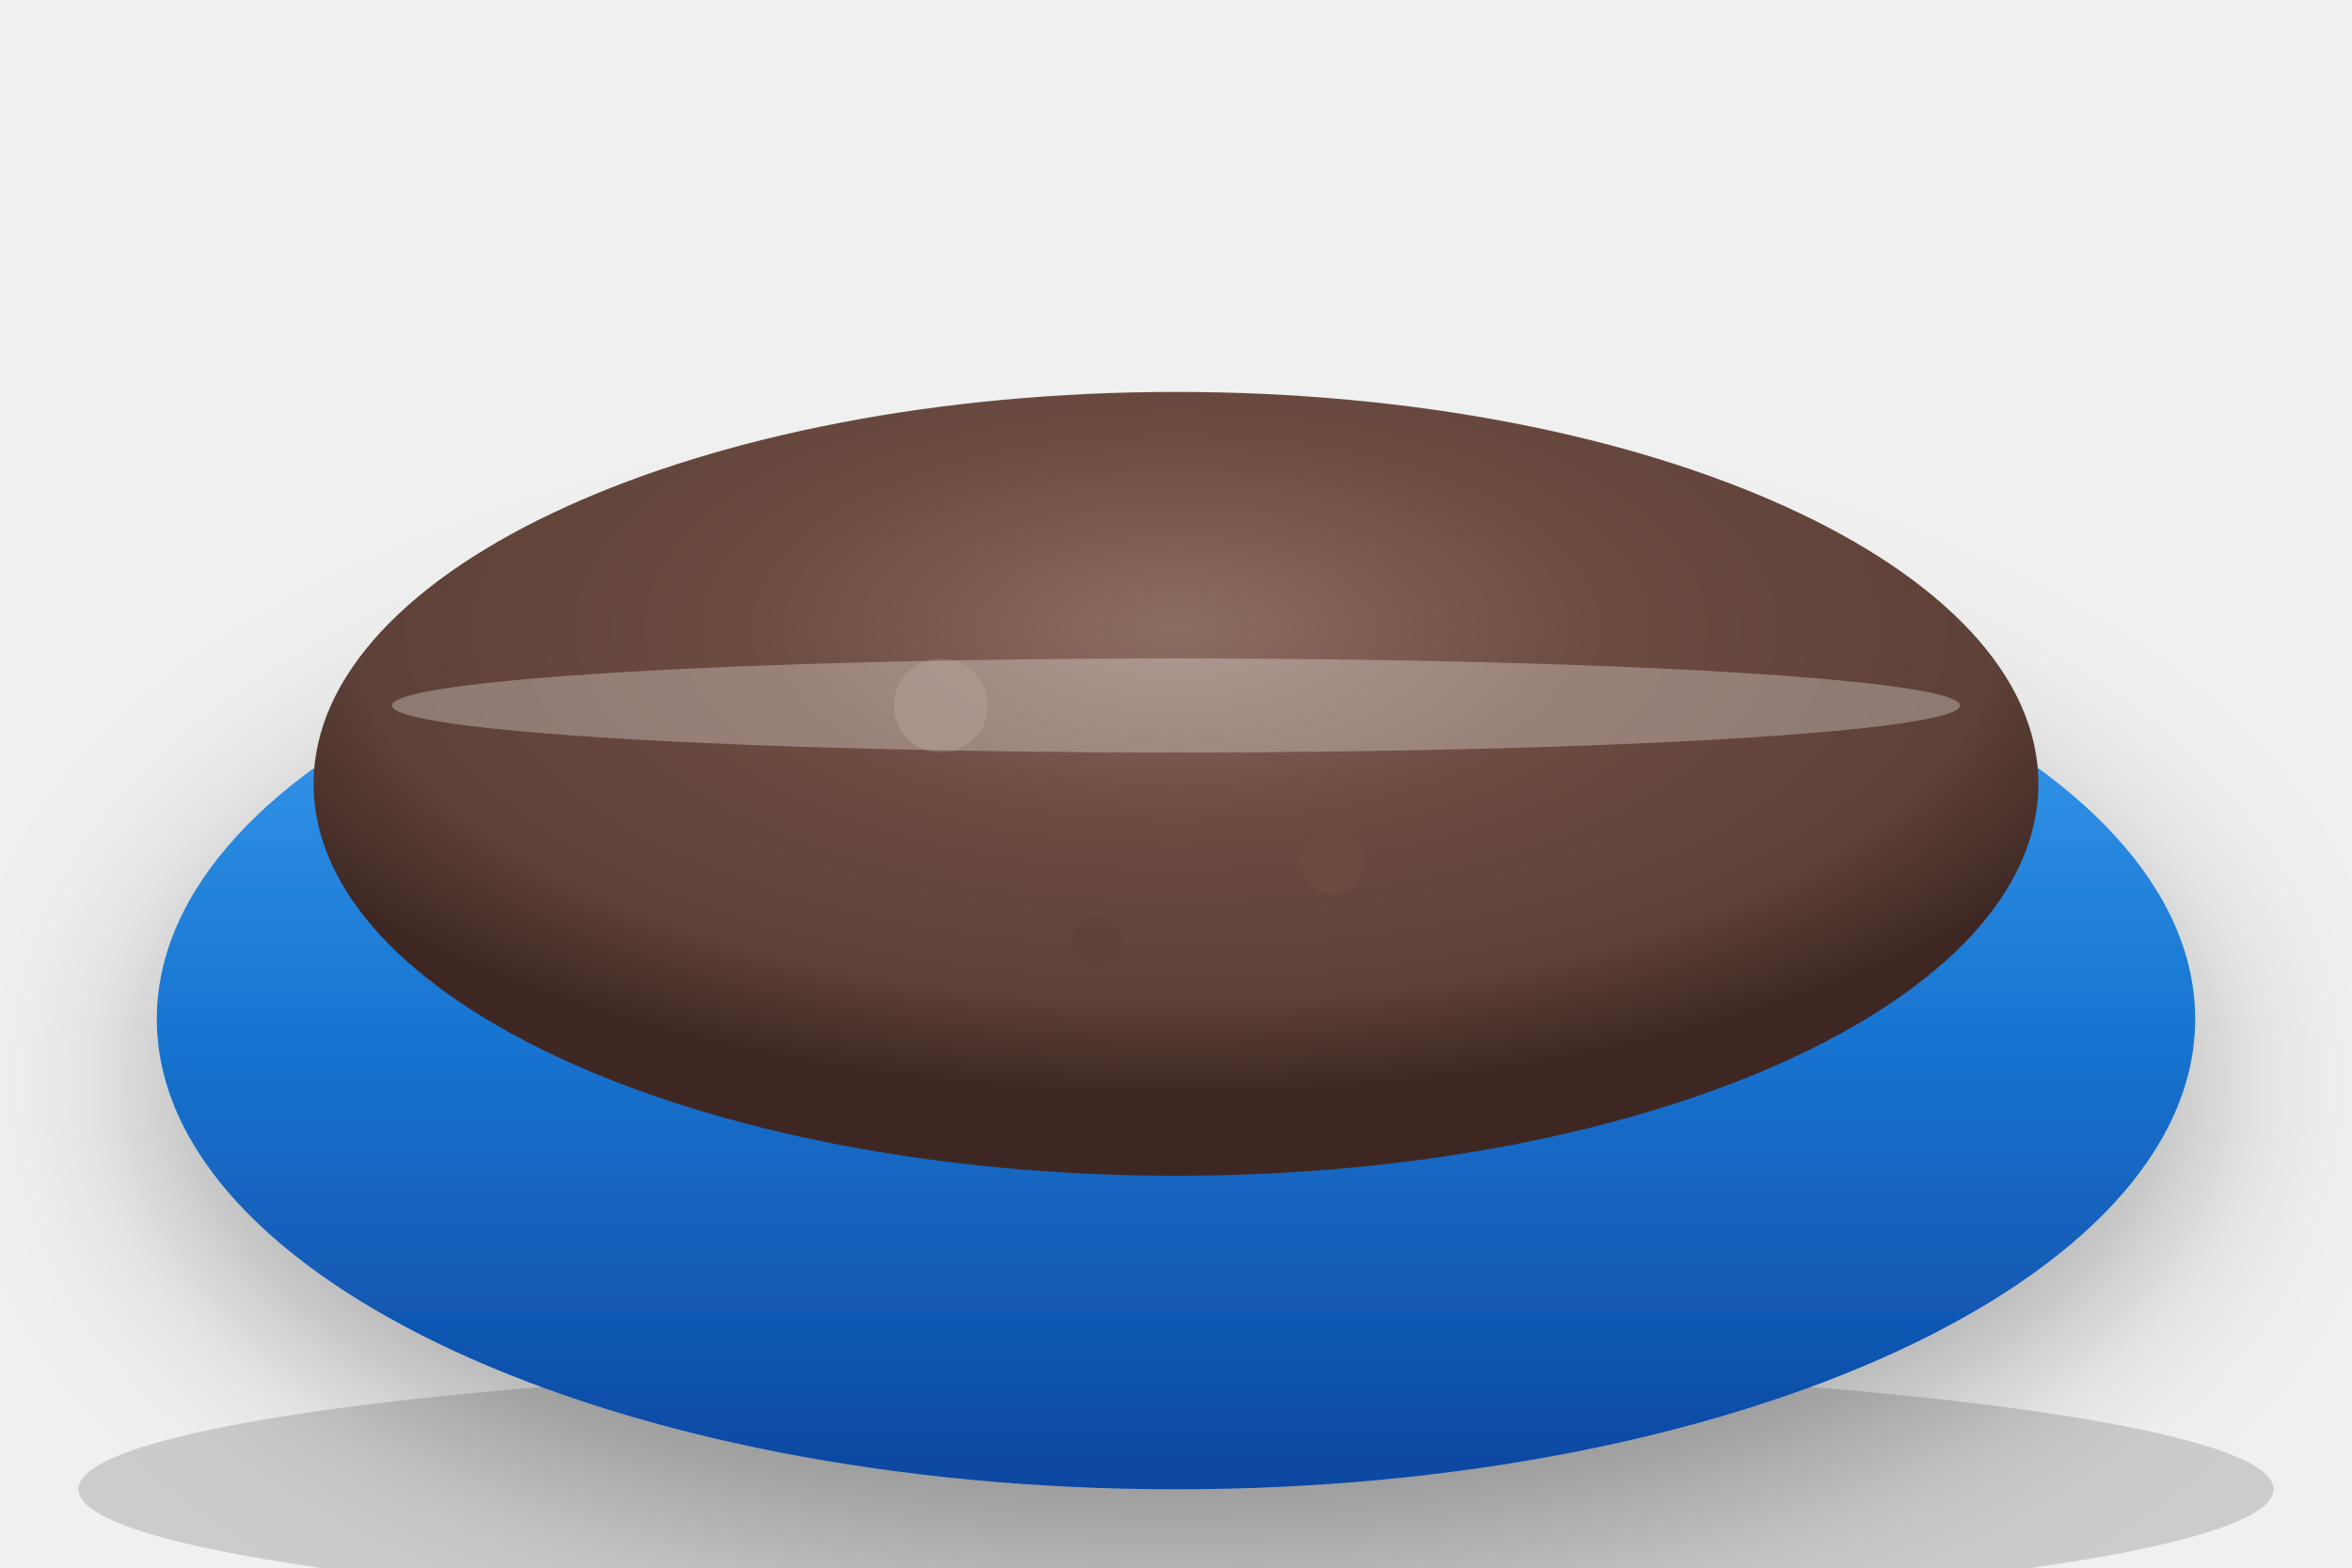
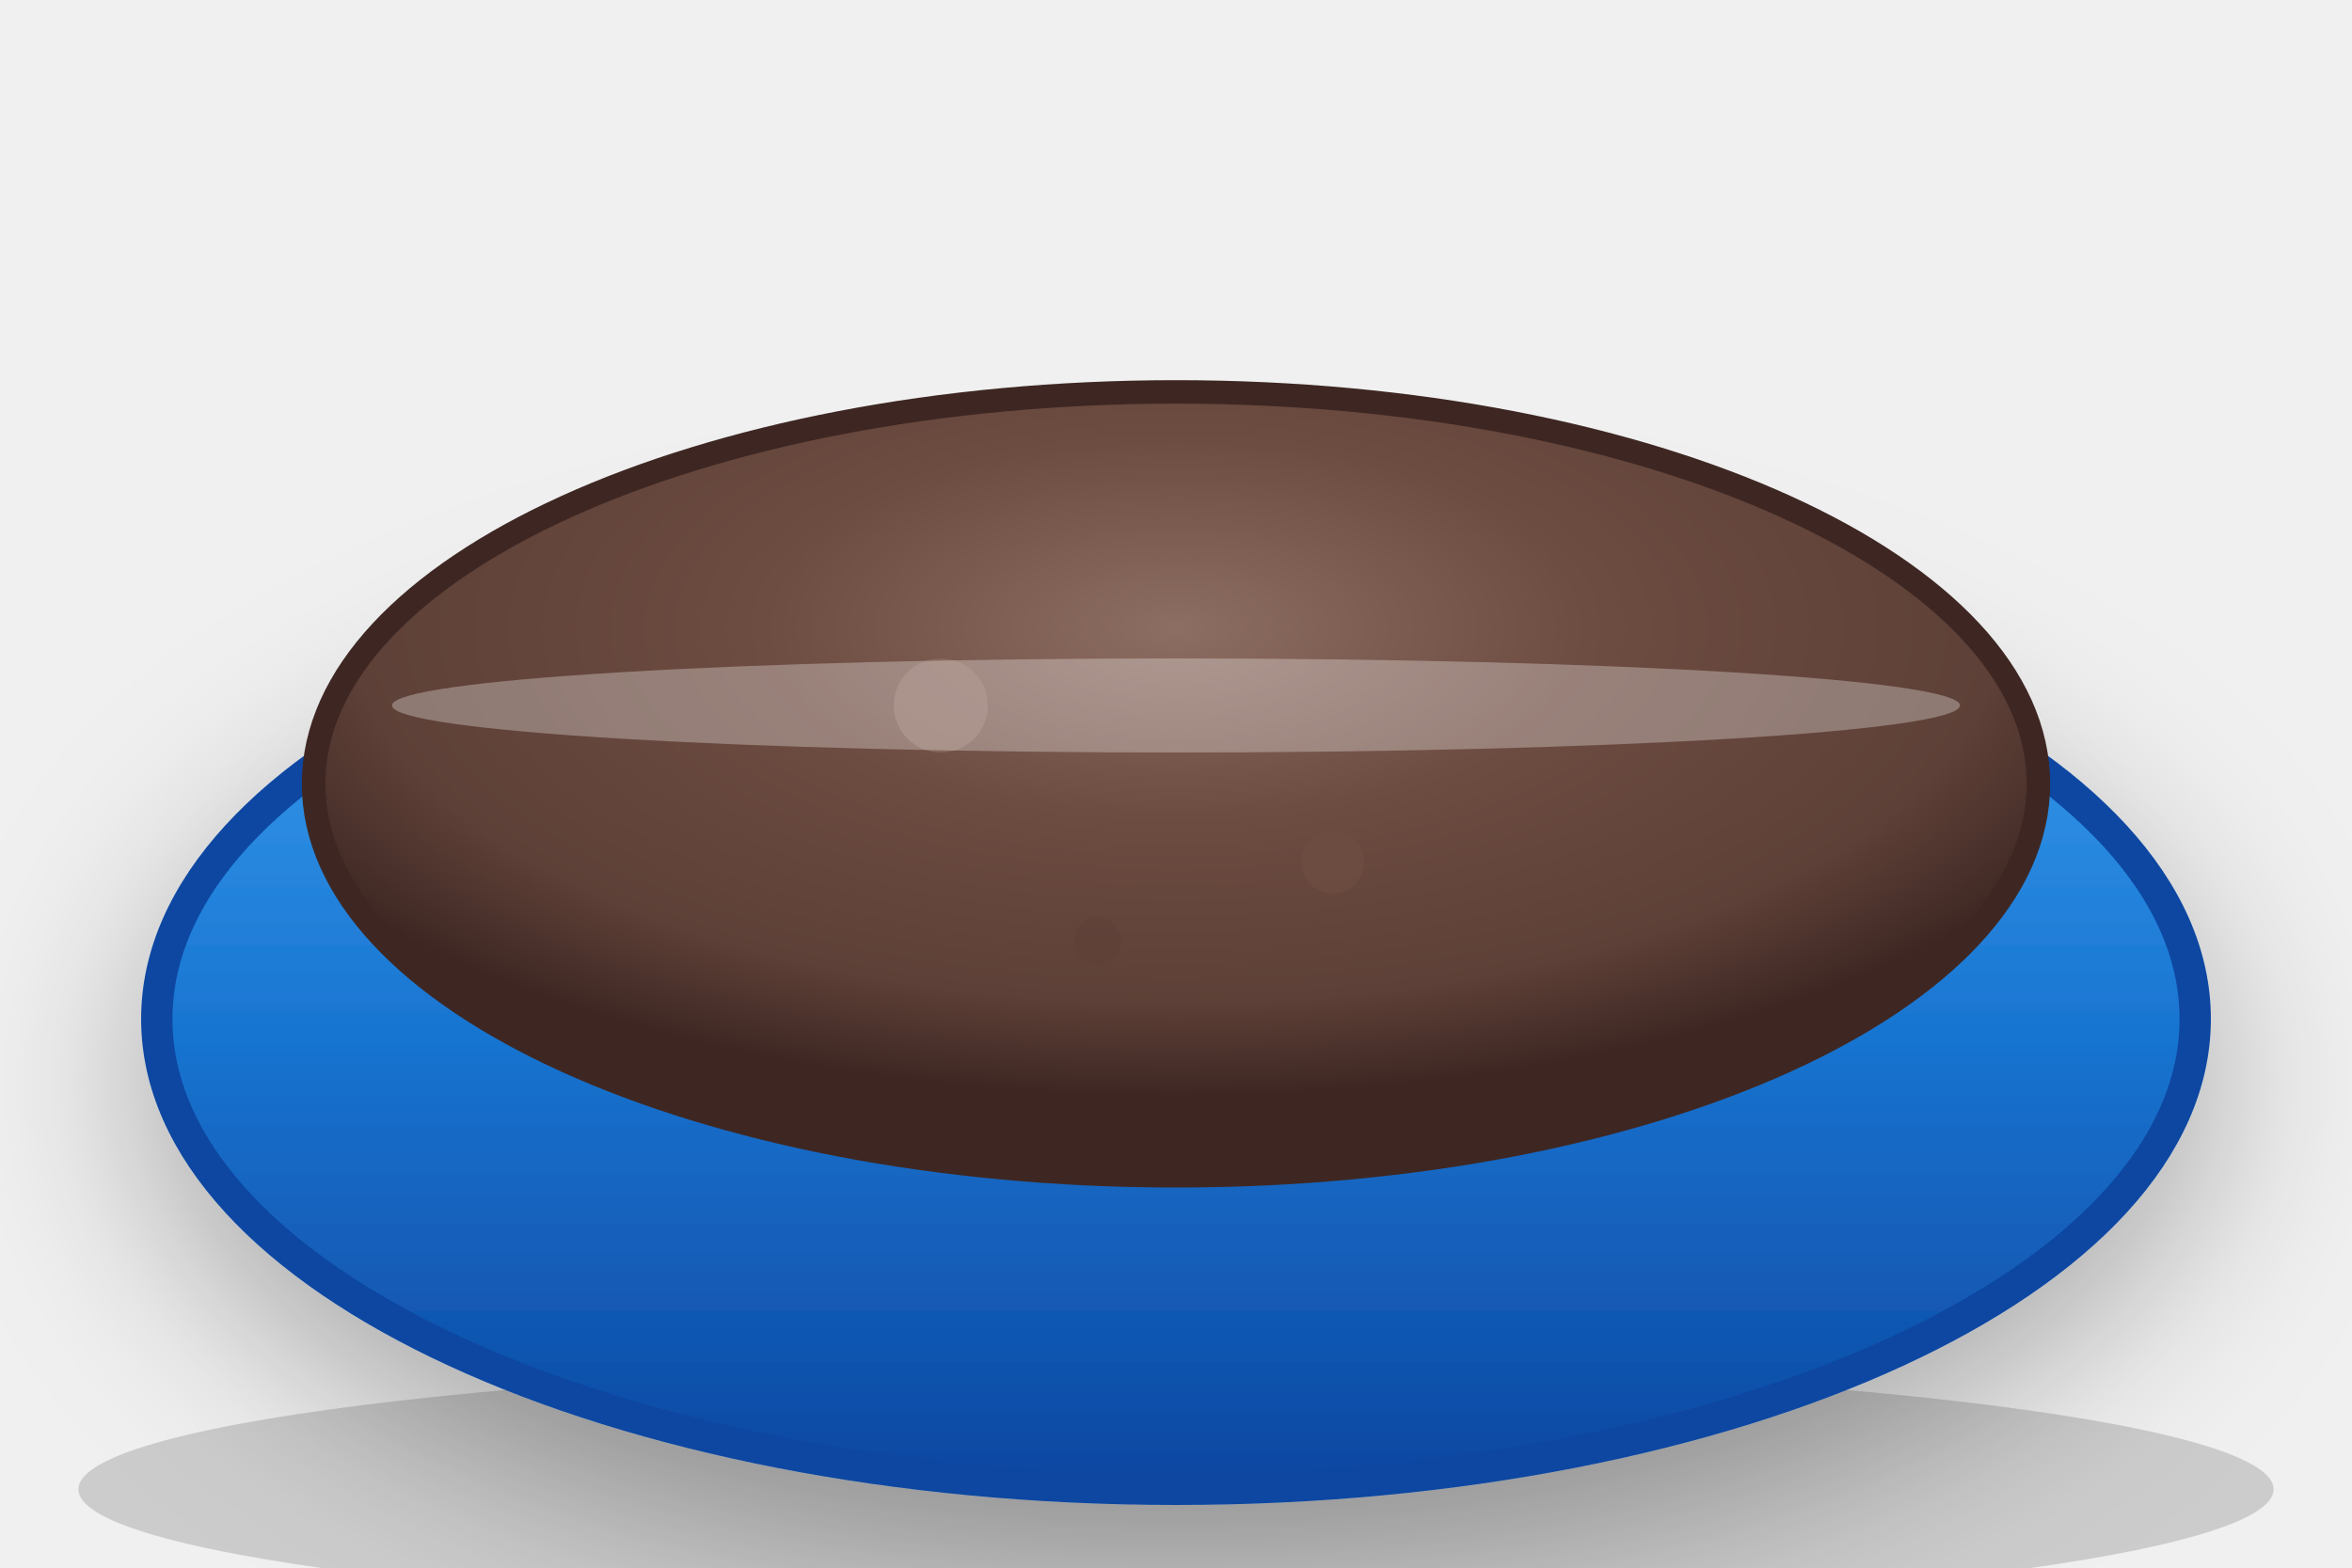
<svg xmlns="http://www.w3.org/2000/svg" width="150" height="100">
  <defs>
    <radialGradient id="dirtyWaterGrad" cx="50%" cy="30%" r="60%">
      <stop offset="0%" style="stop-color:#8d6e63;stop-opacity:1" />
      <stop offset="40%" style="stop-color:#6d4c41;stop-opacity:1" />
      <stop offset="80%" style="stop-color:#5d4037;stop-opacity:1" />
      <stop offset="100%" style="stop-color:#3e2723;stop-opacity:1" />
    </radialGradient>
    <linearGradient id="tubGrad" x1="0%" y1="0%" x2="0%" y2="100%">
      <stop offset="0%" style="stop-color:#42a5f5;stop-opacity:1" />
      <stop offset="50%" style="stop-color:#1976d2;stop-opacity:1" />
      <stop offset="100%" style="stop-color:#0d47a1;stop-opacity:1" />
    </linearGradient>
    <filter id="tubShadow" x="-20%" y="-20%" width="140%" height="140%">
      <feDropShadow dx="0" dy="4" stdDeviation="6" flood-opacity="0.3" />
    </filter>
  </defs>
  <ellipse cx="75" cy="95" rx="70" ry="8" fill="#000000" opacity="0.15" />
-   <ellipse cx="75" cy="65" rx="65" ry="30" fill="url(#tubGrad)" filter="url(#tubShadow)" />
-   <ellipse cx="75" cy="50" rx="55" ry="25" fill="url(#dirtyWaterGrad)" />
+   <ellipse cx="75" cy="65" rx="65" ry="30" fill="url(#tubGrad)" filter="url(#tubShadow)" stroke="#0d47a1" stroke-width="2" />
+   <ellipse cx="75" cy="50" rx="55" ry="25" fill="url(#dirtyWaterGrad)" stroke="#3e2723" stroke-width="1.5" />
  <circle cx="60" cy="45" r="3" fill="#8d6e63" opacity="0.7" />
  <circle cx="85" cy="55" r="2" fill="#6d4c41" opacity="0.8" />
  <circle cx="70" cy="60" r="1.5" fill="#5d4037" opacity="0.6" />
  <ellipse cx="75" cy="45" rx="50" ry="3" fill="#ffffff" opacity="0.3" />
</svg>
